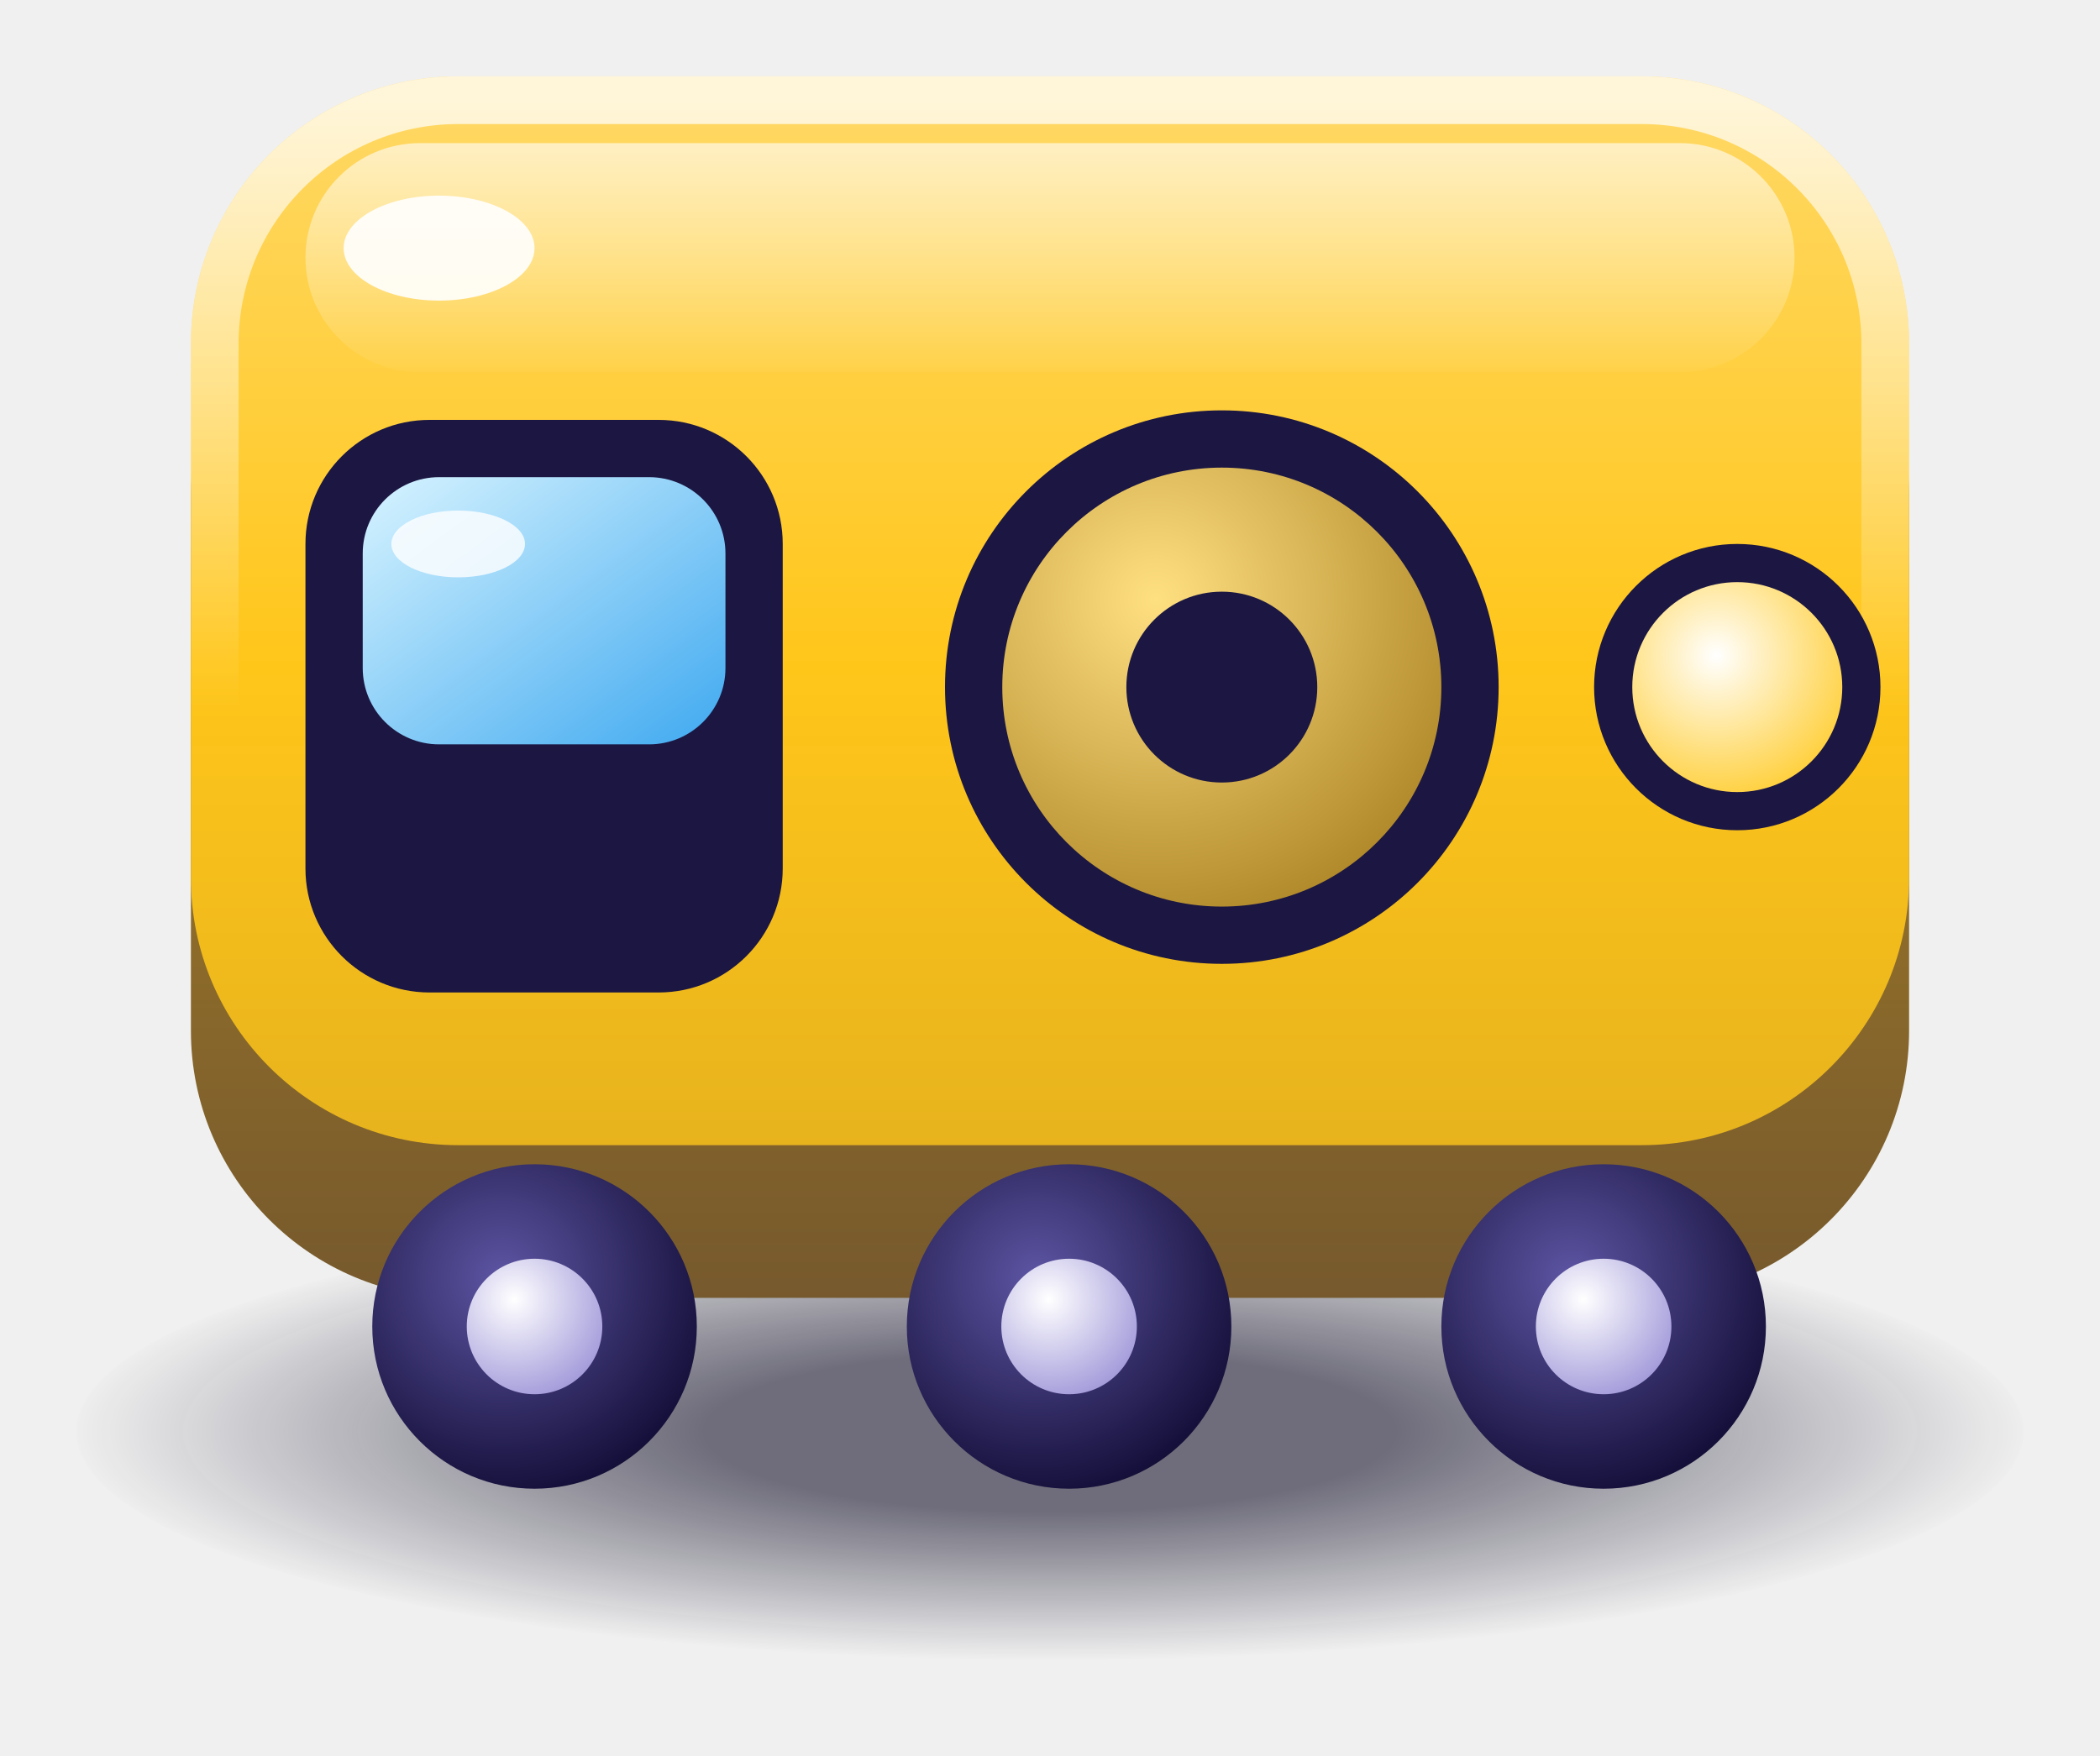
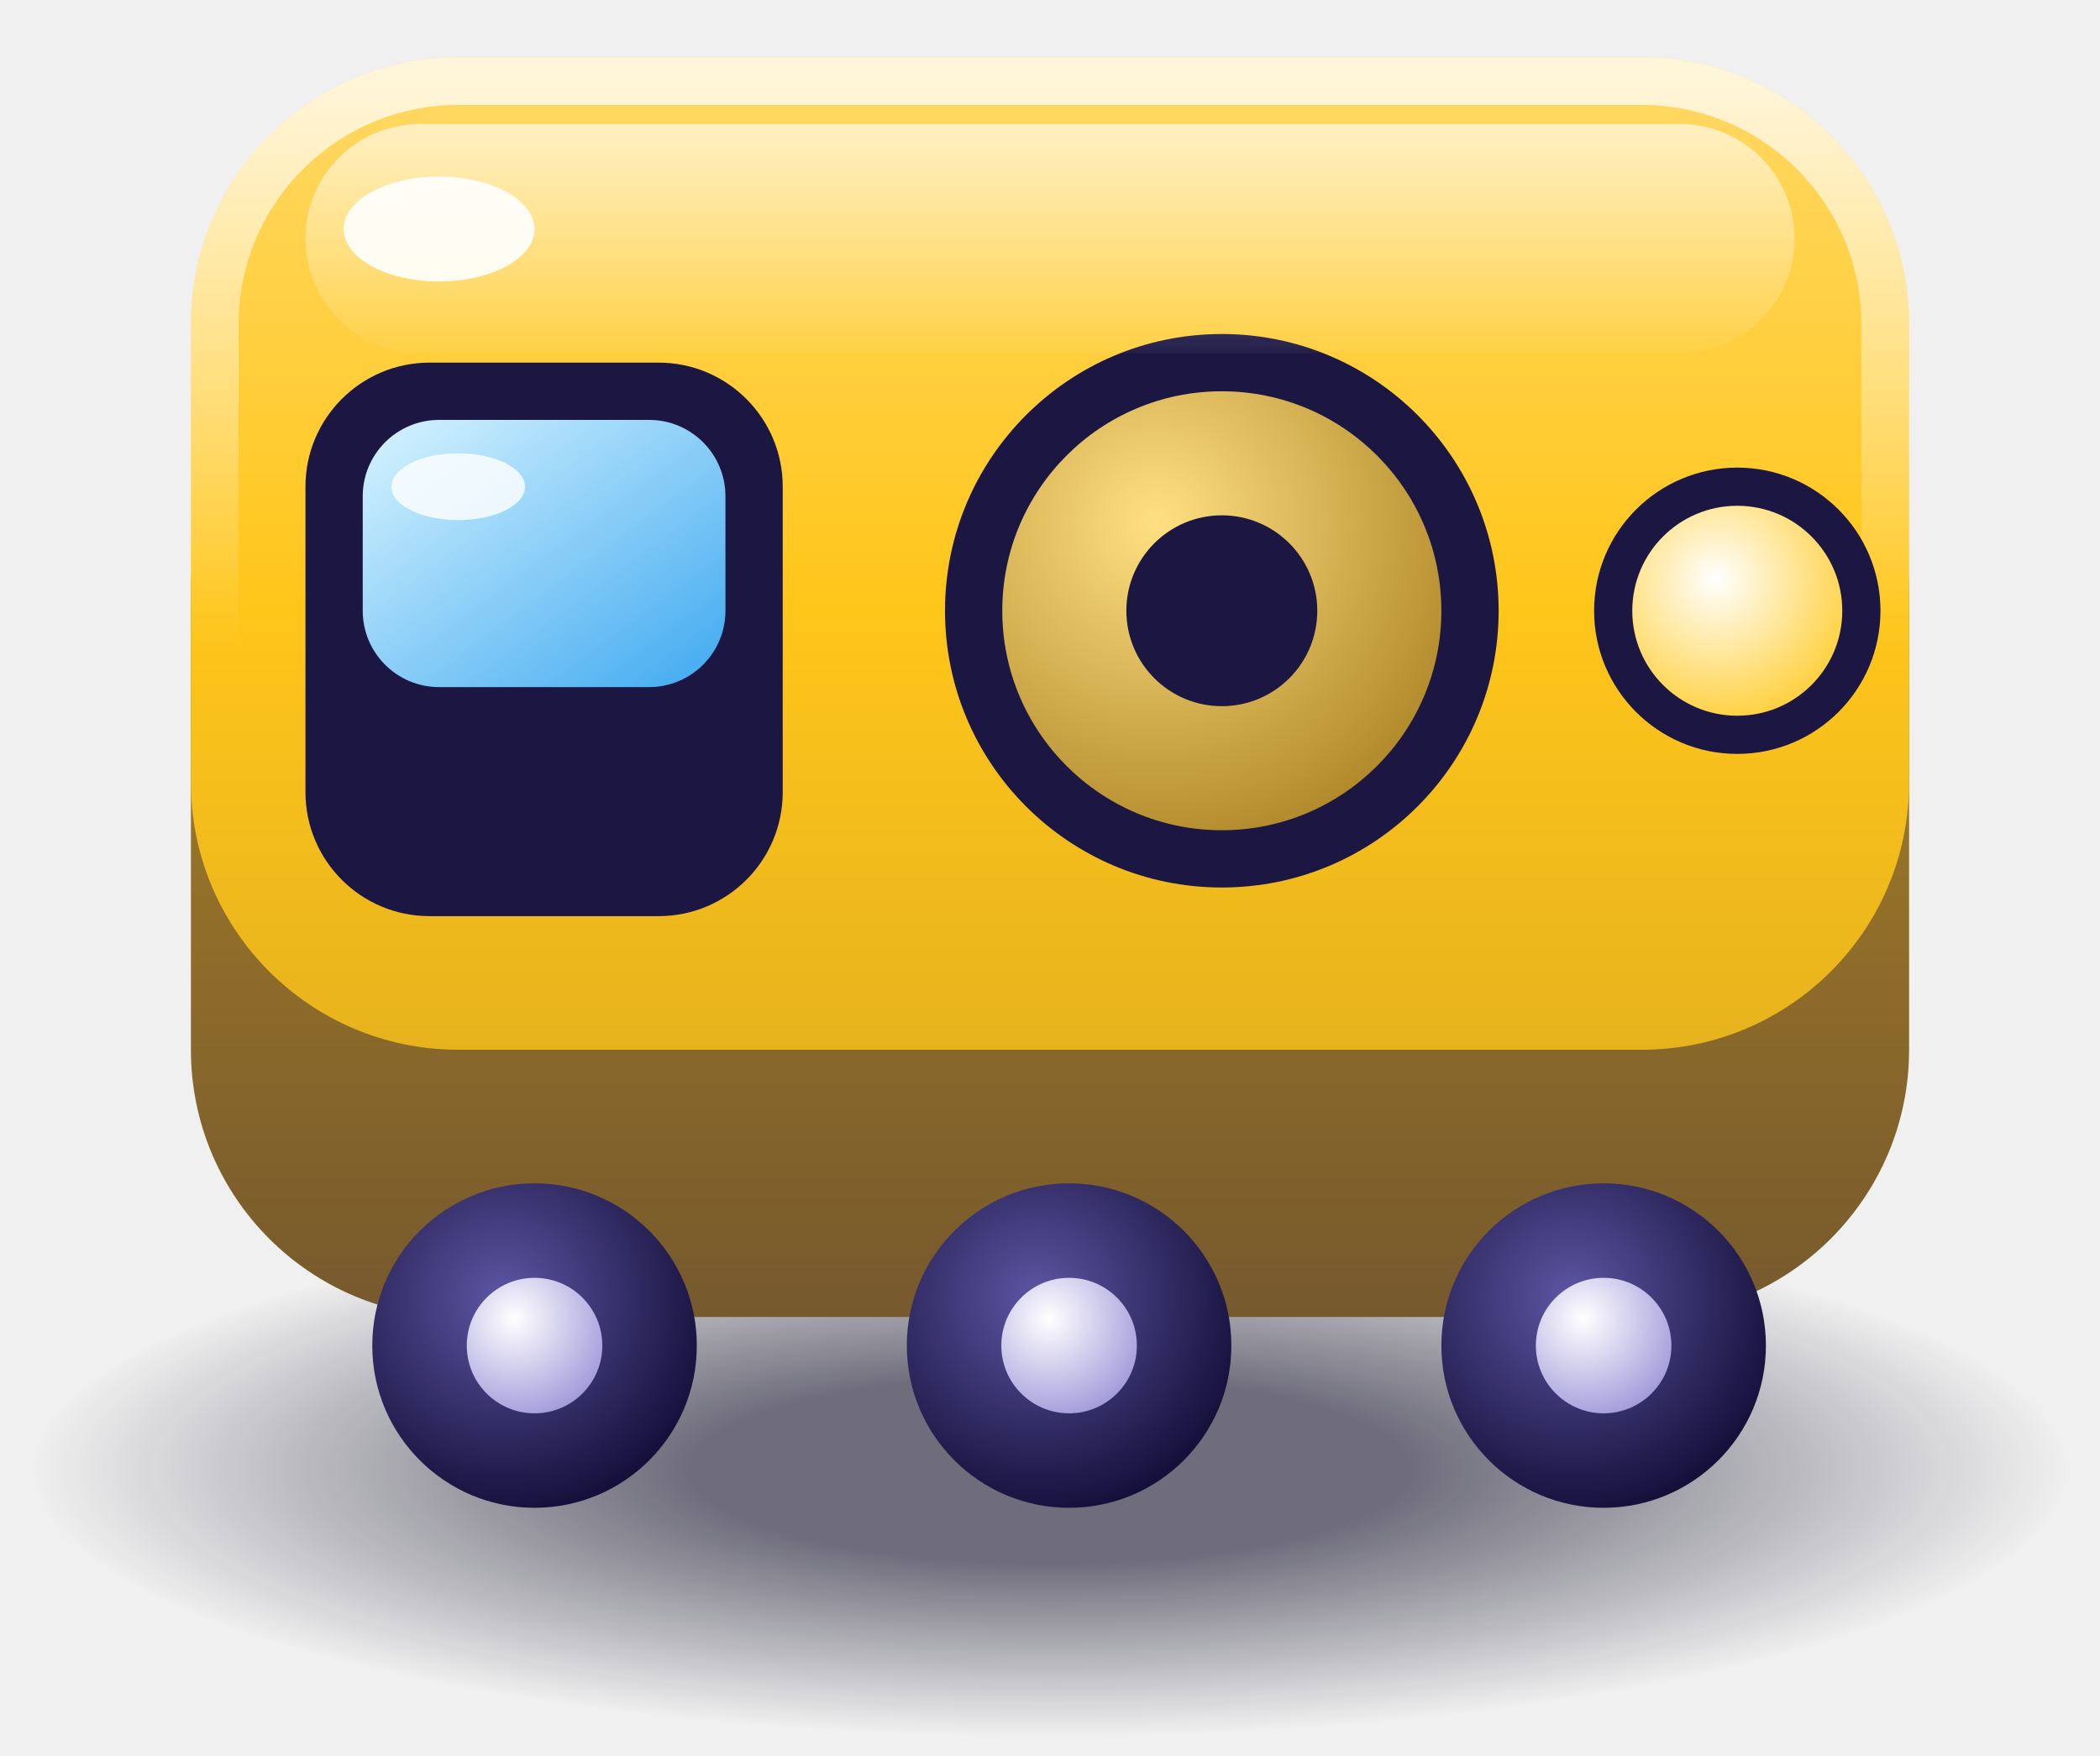
<svg xmlns="http://www.w3.org/2000/svg" width="220" height="184" viewBox="0 0 220 184">
  <defs>
    <linearGradient id="top" x1="0" y1="0" x2="0" y2="1">
      <stop offset="0" stop-color="#ffd968" />
      <stop offset="0.55" stop-color="#ffc61a" />
      <stop offset="1" stop-color="#e7b31d" />
    </linearGradient>
    <linearGradient id="side" x1="0" y1="0" x2="0" y2="1">
      <stop offset="0" stop-color="#b88e24" />
      <stop offset="1" stop-color="#76592d" />
    </linearGradient>
    <linearGradient id="panel" x1="0" y1="0" x2="0" y2="1">
      <stop offset="0" stop-color="#c19522" />
      <stop offset="1" stop-color="#ffcd35" />
    </linearGradient>
    <linearGradient id="rim" x1="0" y1="0" x2="0" y2="1">
      <stop offset="0" stop-color="#ffffff" stop-opacity="0.75" />
      <stop offset="0.6" stop-color="#ffffff" stop-opacity="0" />
    </linearGradient>
    <linearGradient id="gloss" x1="0" y1="0" x2="0" y2="1">
      <stop offset="0" stop-color="#ffffff" stop-opacity="0.62" />
      <stop offset="1" stop-color="#ffffff" stop-opacity="0.04" />
    </linearGradient>
    <radialGradient id="shadow" cx="0.5" cy="0.5" r="0.5">
      <stop offset="0.35" stop-color="#05021c" stop-opacity="0.55" />
      <stop offset="1" stop-color="#05021c" stop-opacity="0" />
    </radialGradient>
    <radialGradient id="wheel" cx="0.4" cy="0.35" r="0.7">
      <stop offset="0" stop-color="#5d55a3" />
      <stop offset="1" stop-color="#120d36" />
    </radialGradient>
    <radialGradient id="hub" cx="0.35" cy="0.3" r="0.8">
      <stop offset="0" stop-color="#ffffff" />
      <stop offset="1" stop-color="#9d95d8" />
    </radialGradient>
    <radialGradient id="dome" cx="0.35" cy="0.3" r="0.8">
      <stop offset="0" stop-color="#ffe081" />
      <stop offset="1" stop-color="#ac8425" />
    </radialGradient>
    <linearGradient id="glass" x1="0" y1="0" x2="1" y2="1">
      <stop offset="0" stop-color="#d8f4ff" />
      <stop offset="1" stop-color="#3fa9f0" />
    </linearGradient>
    <radialGradient id="lamp" cx="0.4" cy="0.35" r="0.7">
      <stop offset="0" stop-color="#ffffff" />
      <stop offset="1" stop-color="#ffcf3a" />
    </radialGradient>
  </defs>
-   <ellipse cx="110.0" cy="150" rx="102.0" ry="24" fill="url(#shadow)" />
-   <rect x="20" y="24" width="180" height="112" rx="28" fill="url(#side)" />
-   <circle cx="56" cy="139" r="17" fill="url(#wheel)" />
-   <circle cx="56" cy="139" r="7.1" fill="url(#hub)" />
-   <circle cx="112" cy="139" r="17" fill="url(#wheel)" />
-   <circle cx="112" cy="139" r="7.1" fill="url(#hub)" />
-   <circle cx="168" cy="139" r="17" fill="url(#wheel)" />
-   <circle cx="168" cy="139" r="7.1" fill="url(#hub)" />
-   <rect x="20" y="8" width="180" height="112" rx="28" fill="url(#top)" />
-   <rect x="22.5" y="10.5" width="175" height="107" rx="25.5" fill="none" stroke="url(#rim)" stroke-width="5" />
-   <rect x="32" y="44" width="50" height="60" rx="13" fill="#1b1642" />
-   <rect x="38" y="50" width="38" height="28" rx="8" fill="url(#glass)" />
-   <ellipse cx="48" cy="57" rx="7" ry="3.5" fill="#ffffff" fill-opacity="0.8" />
-   <circle cx="128" cy="72" r="29" fill="#1b1642" />
-   <circle cx="128" cy="72" r="23" fill="url(#dome)" />
-   <circle cx="128" cy="72" r="10" fill="#1b1642" />
-   <circle cx="182" cy="72" r="15" fill="#1b1642" />
-   <circle cx="182" cy="72" r="11" fill="url(#lamp)" />
-   <rect x="32" y="15" width="156" height="24" rx="12" fill="url(#gloss)" />
-   <ellipse cx="46" cy="26" rx="10" ry="5.5" fill="#ffffff" fill-opacity="0.9" />
+   <ellipse cx="110.0" cy="154" rx="108.0" ry="28" fill="url(#shadow)" />
+   <rect x="20" y="34" width="180" height="104" rx="28" fill="url(#side)" />
+   <circle cx="56" cy="141" r="17" fill="url(#wheel)" />
+   <circle cx="56" cy="141" r="7.1" fill="url(#hub)" />
+   <circle cx="112" cy="141" r="17" fill="url(#wheel)" />
+   <circle cx="112" cy="141" r="7.1" fill="url(#hub)" />
+   <circle cx="168" cy="141" r="17" fill="url(#wheel)" />
+   <circle cx="168" cy="141" r="7.1" fill="url(#hub)" />
+   <rect x="20" y="6" width="180" height="104" rx="28" fill="url(#top)" />
+   <rect x="22.5" y="8.5" width="175" height="99" rx="25.5" fill="none" stroke="url(#rim)" stroke-width="5" />
+   <rect x="32" y="38" width="50" height="58" rx="13" fill="#1b1642" />
+   <rect x="38" y="44" width="38" height="28" rx="8" fill="url(#glass)" />
+   <ellipse cx="48" cy="51" rx="7" ry="3.5" fill="#ffffff" fill-opacity="0.8" />
+   <circle cx="128" cy="64" r="29" fill="#1b1642" />
+   <circle cx="128" cy="64" r="23" fill="url(#dome)" />
+   <circle cx="128" cy="64" r="10" fill="#1b1642" />
+   <circle cx="182" cy="64" r="15" fill="#1b1642" />
+   <circle cx="182" cy="64" r="11" fill="url(#lamp)" />
+   <rect x="32" y="13" width="156" height="24" rx="12" fill="url(#gloss)" />
+   <ellipse cx="46" cy="24" rx="10" ry="5.5" fill="#ffffff" fill-opacity="0.9" />
</svg>
